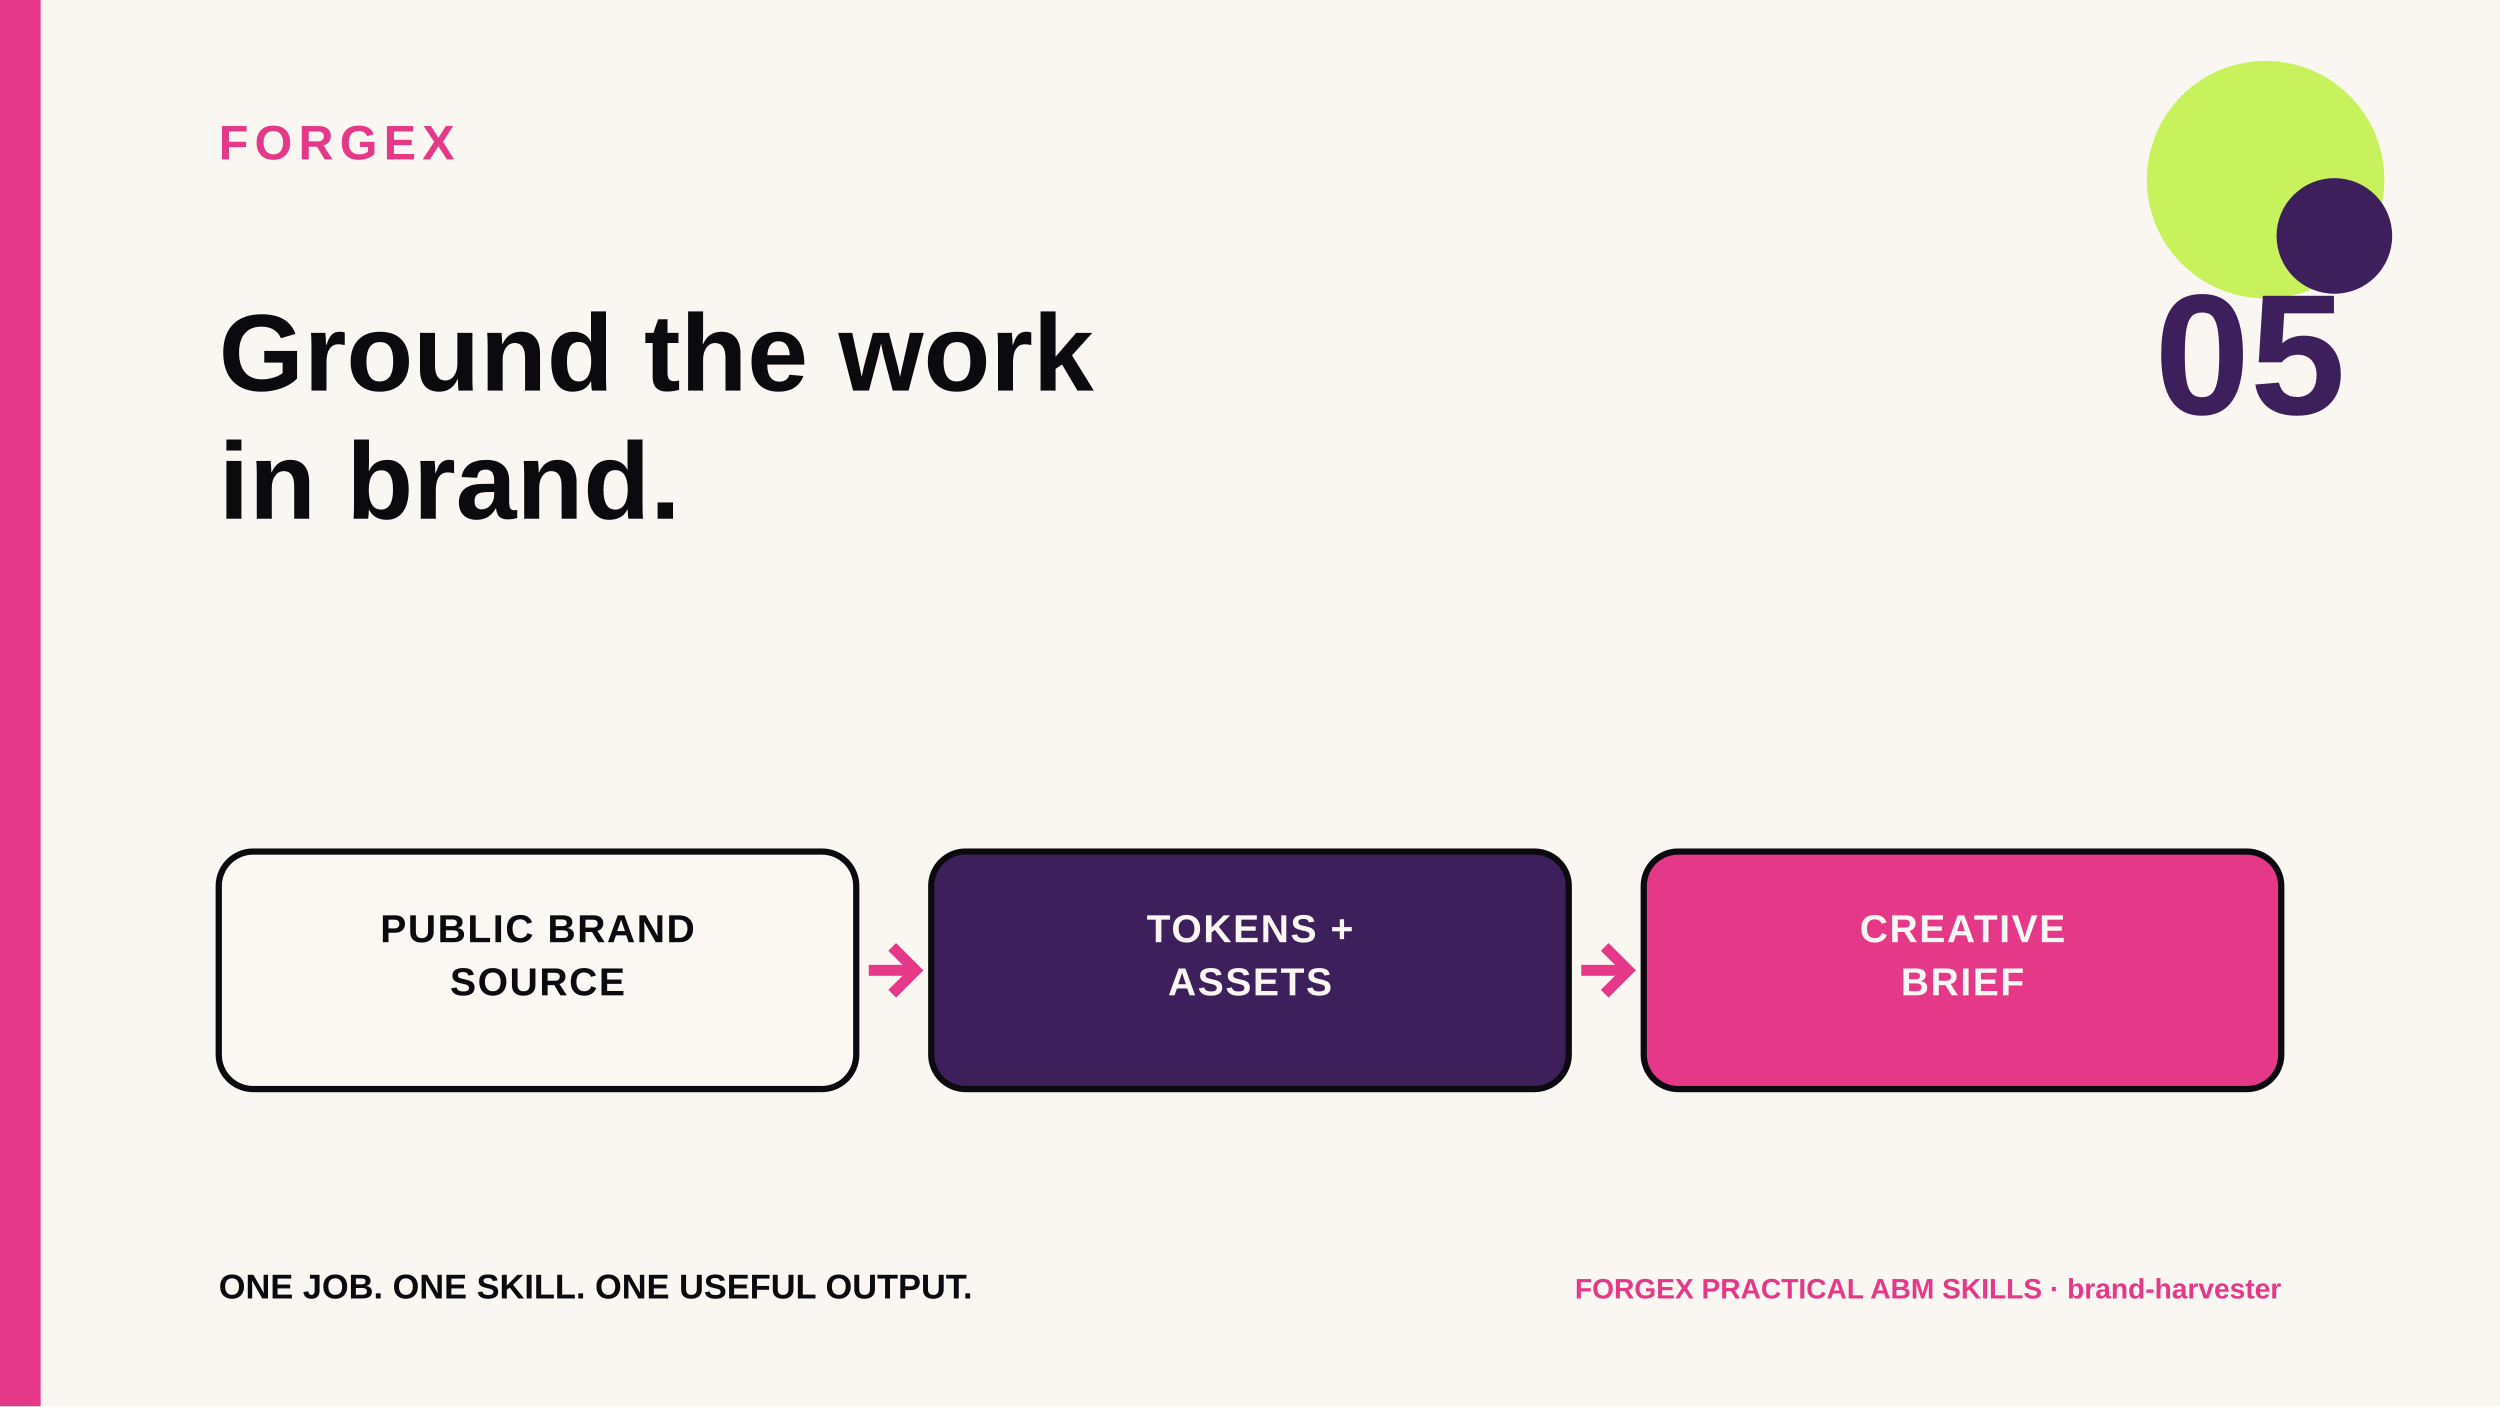
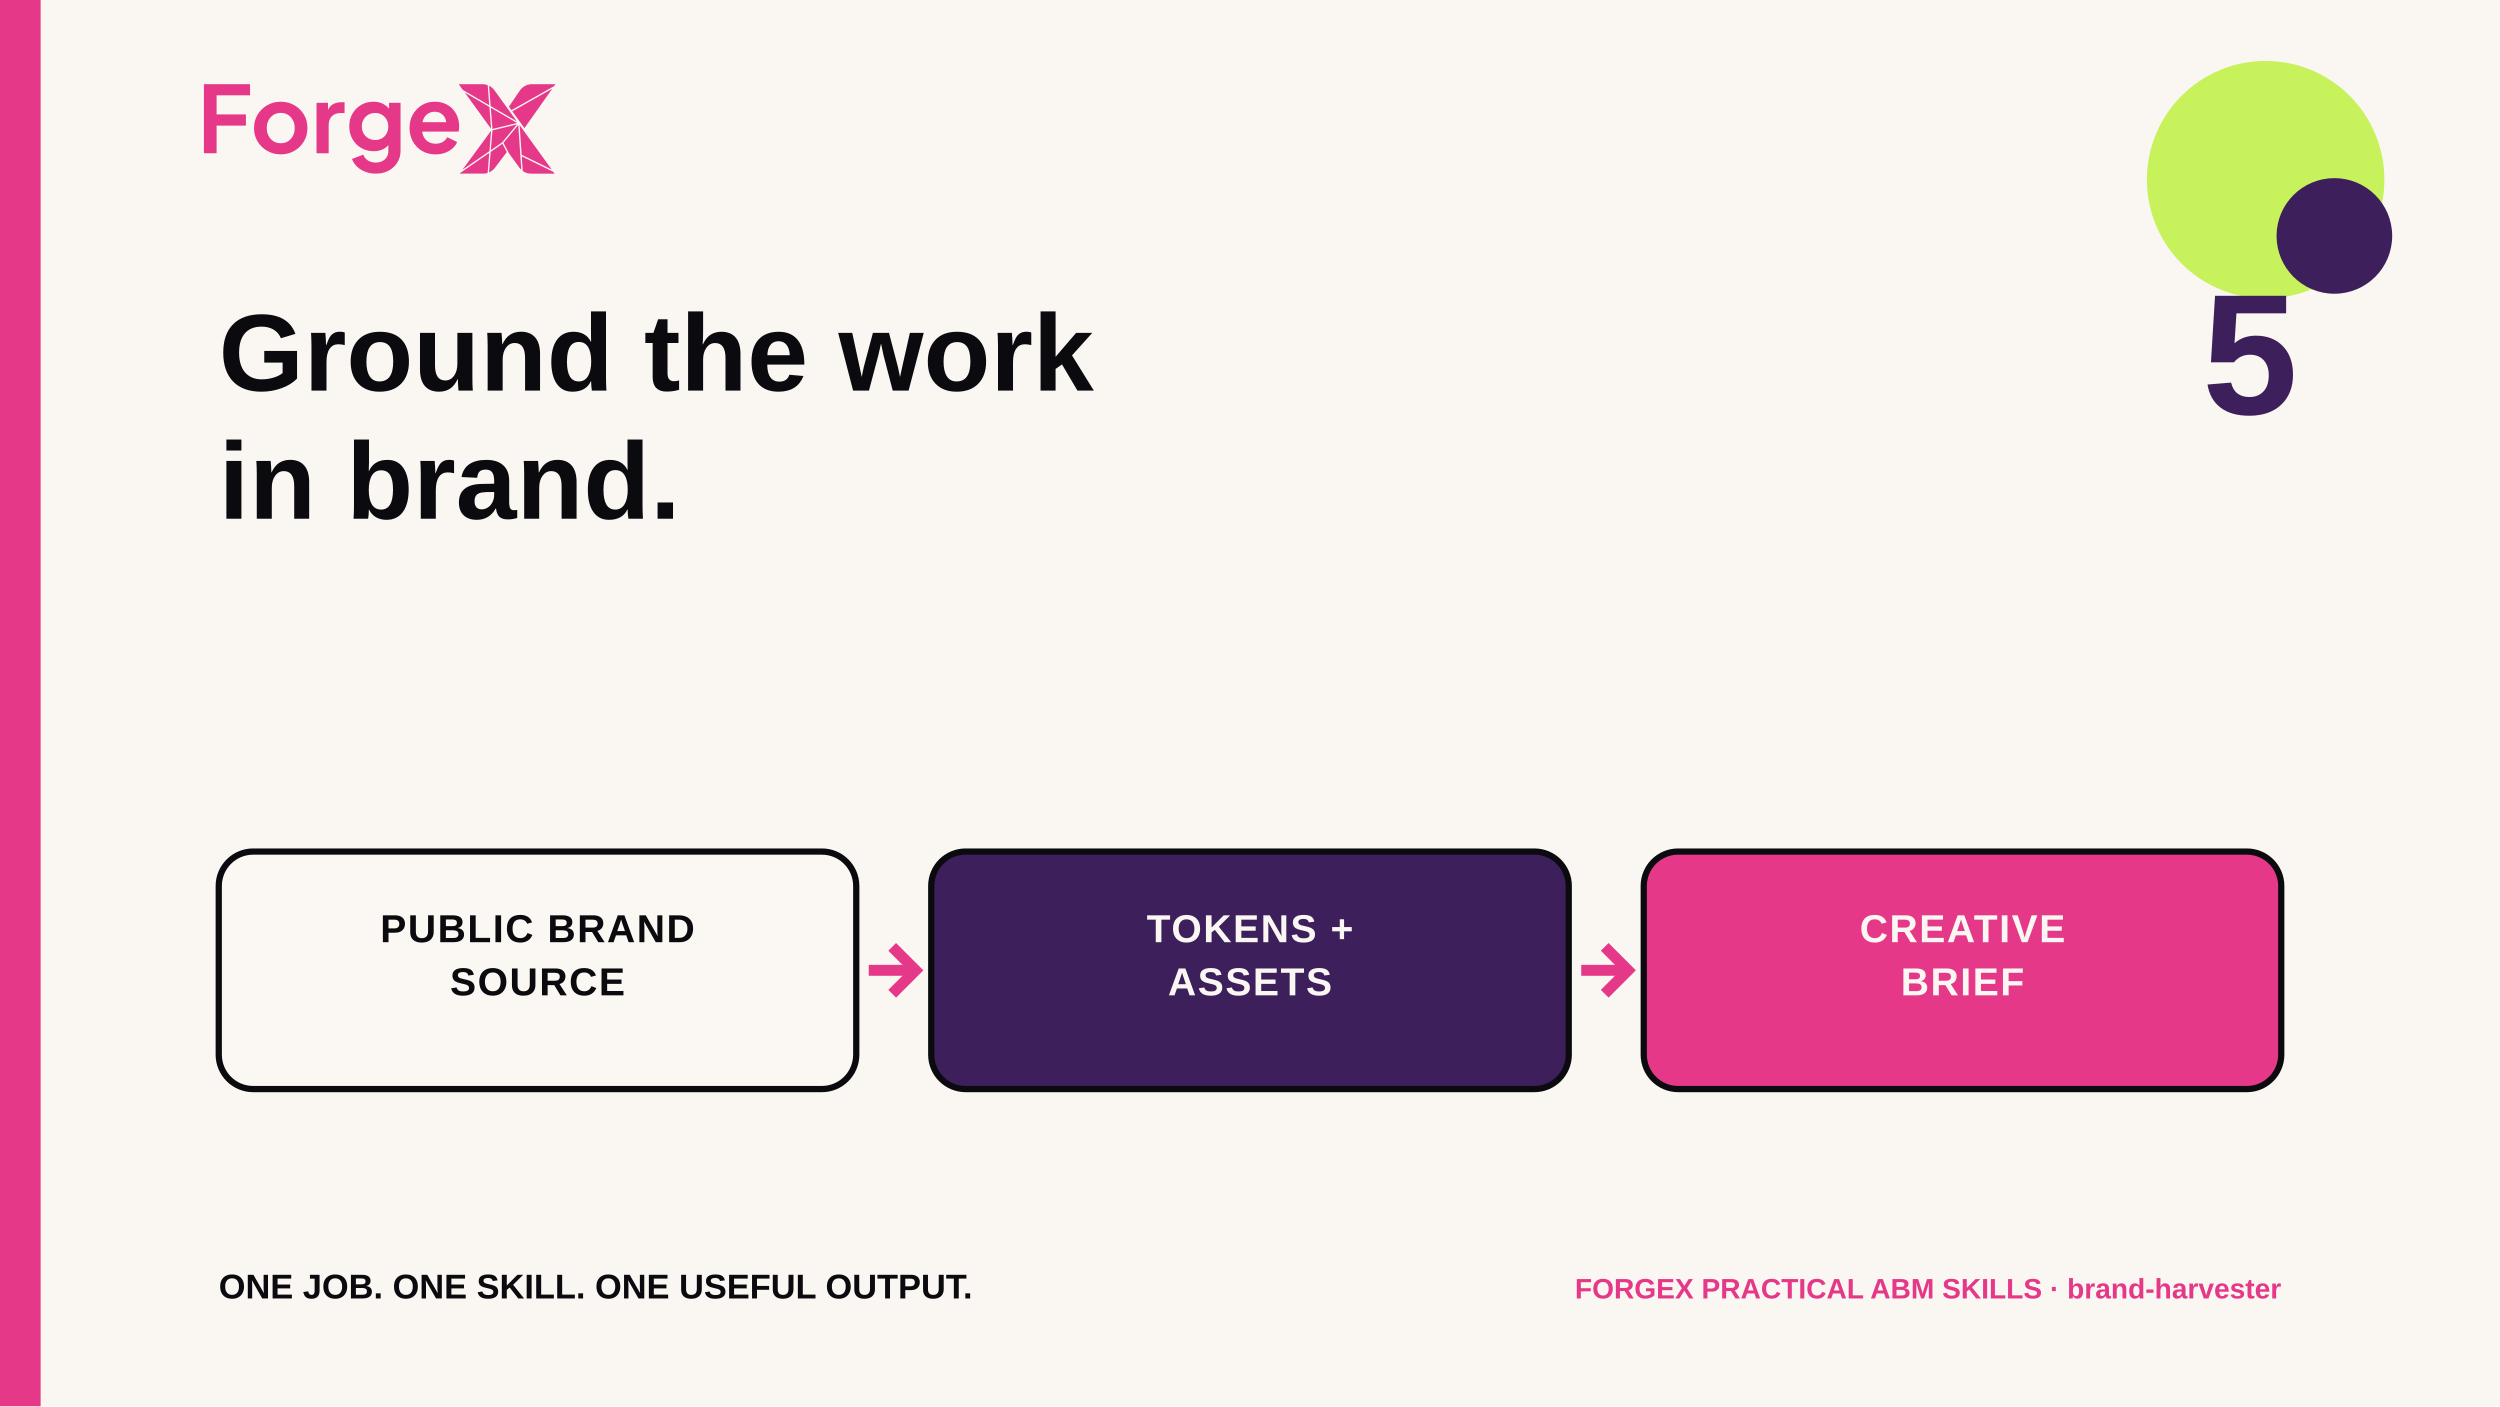
<svg xmlns="http://www.w3.org/2000/svg" width="1600" height="900" viewBox="0 0 1600 900">
  <rect width="1600" height="900" fill="#FAF7F2" />
  <rect x="0" y="0" width="26" height="900" fill="#E63888" />
  <circle cx="1450" cy="115" r="76" fill="#C7F25C" />
  <circle cx="1494" cy="151" r="37" fill="#3D1F5C" />
-   <text x="140" y="102" font-family="Arial, Helvetica, sans-serif" font-size="31" font-weight="900" fill="#E63888" letter-spacing="4">FORGEX</text>
-   <text x="1440" y="265" text-anchor="middle" font-family="Arial, Helvetica, sans-serif" font-size="110" font-weight="900" fill="#3D1F5C">05</text>
+   <svg x="108" y="44" width="270" height="77" viewBox="0 0 1080 307.2">
+     <g fill="#E63888">
+       <path d="M90,215.9V39.1h118.2v28.5h-85.7v48.9h75v28.7h-75v70.7H90z" />
+       <path d="M286.7,218.8c-12.5,0-23.9-2.9-34.3-8.8c-10.4-5.9-18.6-13.8-24.8-24c-6.2-10.1-9.3-21.7-9.3-34.6c0-13,3.1-24.5,9.3-34.6c6.2-10.1,14.4-18.1,24.7-24c10.3-5.9,21.8-8.8,34.4-8.8c12.8,0,24.4,2.9,34.6,8.8c10.3,5.9,18.5,13.8,24.6,23.9c6.1,10.1,9.1,21.6,9.1,34.8c0,13-3.1,24.5-9.3,34.6c-6.2,10.1-14.4,18.1-24.7,24C310.9,215.8,299.4,218.8,286.7,218.8z M286.7,190.3c7.1,0,13.3-1.7,18.6-5c5.3-3.3,9.5-8,12.6-13.9c3.1-5.9,4.6-12.6,4.6-20.1c0-7.4-1.5-14.1-4.6-19.9c-3.1-5.9-7.3-10.4-12.6-13.8c-5.3-3.3-11.5-5-18.6-5c-7,0-13.1,1.7-18.5,5c-5.4,3.3-9.6,7.9-12.7,13.8c-3.1,5.9-4.6,12.5-4.6,19.9c0,7.4,1.5,14.1,4.6,20.1c3.1,5.9,7.3,10.6,12.7,13.9C273.6,188.6,279.8,190.3,286.7,190.3z" />
+       <path d="M378.3,215.9V86.8h29.4v28.7l-2.4-4.3c3-9.6,7.7-16.4,14.1-20.2c6.4-3.8,14.1-5.7,23.1-5.7h7.6v27.8h-11.2c-8.9,0-16,2.7-21.4,8.1c-5.4,5.4-8.1,13-8.1,22.8v71.9H378.3z" />
+       <path d="M530,268.1c-9.7,0-18.6-1.6-26.8-4.7c-8.2-3.2-15.3-7.6-21.2-13.2c-5.9-5.6-10.2-12.2-12.9-19.8l29-10.9c1.9,6,5.7,10.9,11.3,14.6c5.6,3.7,12.5,5.6,20.5,5.6c6.3,0,11.9-1.2,16.7-3.6c4.8-2.4,8.6-5.8,11.4-10.3c2.8-4.5,4.2-9.9,4.2-16.3v-29.4l5.7,7.1c-4.4,7.8-10.3,13.6-17.7,17.6c-7.4,4-15.9,5.9-25.5,5.9c-11.9,0-22.5-2.8-32-8.3c-9.5-5.5-17-13.1-22.4-22.8c-5.5-9.7-8.2-20.5-8.2-32.5c0-12.2,2.7-23,8.2-32.5c5.5-9.5,12.9-17,22.2-22.4c9.3-5.5,19.9-8.2,31.8-8.2c9.6,0,18.1,2,25.4,6.1c7.3,4,13.4,9.8,18.3,17.4l-4,7.8V86.8h29.4v122.7c0,11.2-2.7,21.3-8.2,30.1c-5.5,8.9-12.9,15.8-22.3,20.9C553.2,265.6,542.3,268.1,530,268.1z M528.6,182c6.6,0,12.5-1.5,17.4-4.4c5-2.9,8.9-7,11.7-12.2c2.9-5.2,4.3-11.2,4.3-18c0-6.6-1.5-12.6-4.4-17.8c-2.9-5.2-6.9-9.3-11.9-12.3c-5-3-10.7-4.5-17.2-4.5s-12.3,1.5-17.6,4.5c-5.2,3-9.3,7.1-12.2,12.3c-2.9,5.2-4.4,11.2-4.4,17.8c0,6.6,1.5,12.6,4.4,17.8c2.9,5.2,7,9.3,12.1,12.3C516,180.5,521.9,182,528.6,182z" />
+       <path d="M683.1,218.8c-13.3,0-25-3-35-9c-10-6-17.8-14.2-23.4-24.4c-5.5-10.3-8.3-21.7-8.3-34.2c0-13,2.8-24.5,8.5-34.5c5.7-10,13.4-18,23-23.9c9.6-5.9,20.6-8.8,32.7-8.8c10.1,0,19,1.7,26.7,5c7.7,3.3,14.2,7.9,19.6,13.8c5.4,5.9,9.5,12.5,12.3,20.1c2.8,7.5,4.3,15.6,4.3,24.3c0,2.4-0.1,4.7-0.4,7c-0.2,2.3-0.7,4.4-1.3,6.3h-99.7v-24h82.1l-15,11.2c1.6-7.3,1.3-13.8-0.8-19.5c-2.1-5.7-5.6-10.2-10.4-13.5c-4.8-3.3-10.6-5-17.4-5c-6.5,0-12.3,1.7-17.3,5c-5.1,3.3-8.9,8.1-11.5,14.2c-2.6,6.2-3.6,13.7-3,22.5c-0.6,7.9,0.4,14.9,3.2,21c2.8,6.1,6.9,10.8,12.3,14.1c5.5,3.3,11.7,5,18.9,5c7.1,0,13.2-1.5,18.2-4.5c5-3,8.9-7,11.7-12.1l25.2,12.3c-2.5,6.2-6.5,11.6-11.9,16.4c-5.4,4.7-11.8,8.5-19.2,11.2C699.8,217.4,691.8,218.8,683.1,218.8z" />
+       <path d="M986.5,44l3.5-4.9h-60.1c-12.5,0-24.2,6.2-31.2,16.5l-27.8,41l6.5,9L986.5,44z" />
+       <polygon points="910.6,151.6 981.8,50.7 879.5,108.5" />
+       <path d="M824.2,212.4l-4.3,52.6c5.9-2.6,11.2-6.6,15.2-11.9l30.3-40.2l-11.2-21.2L824.2,212.4z" />
+       <path d="M816.5,41.5c-4.2-1.6-8.6-2.4-13.2-2.4h-60.8l6.3,9.2l4,5.5l67.6,39.3L816.5,41.5z" />
+       <path d="M745.5,266.8l-0.9,1.3H805c3.9,0,7.7-0.6,11.3-1.7l4.2-51.4L745.5,266.8z" />
+       <polygon points="825.1,158.5 751.8,258.2 820.9,210.5" />
+       <polygon points="824.5,99.4 828.7,153.7 891.5,138.4" />
+       <polygon points="891.5,142 828.7,157.3 824.6,207.9 853.7,187.8" />
+       <path d="M906.2,261.3c6.3,4.4,13.8,6.9,21.7,6.9h60c-1.1-1.5-2.2-3.1-3.3-4.6L903.7,224L906.2,261.3z" />
+       <polygon points="757.9,60.7 825.1,153.2 820.8,97.3" />
+       <path d="M980.3,257.5c-27.4-37.8-54.7-75.6-82-113.5l5.2,75.9L980.3,257.5z" />
+       <path d="M891.1,134.2c-19.1-26.5-38.2-52.9-57.3-79.4c-3.6-5-8.4-9-13.8-11.7l4,52.1L891.1,134.2z" />
+       <path d="M856.9,189.3l14.5,27.5l26,35.7c1.5,2.1,3.3,4,5.1,5.7l-7.8-114.7L856.9,189.3z" />
+     </g>
+   </svg>
+   <text x="1440" y="265" text-anchor="middle" font-family="Arial, Helvetica, sans-serif" font-size="110" font-weight="900" fill="#3D1F5C">5</text>
  <text x="140" y="250" fill="#0B0B0F" font-family="Arial, Helvetica, sans-serif" font-size="70" font-weight="900">Ground the work</text>
  <text x="140" y="332" fill="#0B0B0F" font-family="Arial, Helvetica, sans-serif" font-size="70" font-weight="900">in brand.</text>
  <rect x="140" y="545" width="408" height="152" rx="22" fill="#FBF8F4" stroke="#0B0B0F" stroke-width="4" />
  <path d="M 556 621 L 586 621" stroke="#E63888" stroke-width="7" />
  <path d="M 571 606 L 586 621 L 571 636" fill="none" stroke="#E63888" stroke-width="7" />
  <text x="344" y="603" text-anchor="middle" fill="#0B0B0F" font-family="Arial, Helvetica, sans-serif" font-size="25" font-weight="800" letter-spacing="1">PUBLIC BRAND</text>
  <text x="344" y="637" text-anchor="middle" fill="#0B0B0F" font-family="Arial, Helvetica, sans-serif" font-size="25" font-weight="800" letter-spacing="1">SOURCE</text>
  <rect x="596" y="545" width="408" height="152" rx="22" fill="#3D1F5C" stroke="#0B0B0F" stroke-width="4" />
  <path d="M 1012 621 L 1042 621" stroke="#E63888" stroke-width="7" />
  <path d="M 1027 606 L 1042 621 L 1027 636" fill="none" stroke="#E63888" stroke-width="7" />
  <text x="800" y="603" text-anchor="middle" fill="#FAF7F2" font-family="Arial, Helvetica, sans-serif" font-size="25" font-weight="800" letter-spacing="1">TOKENS +</text>
  <text x="800" y="637" text-anchor="middle" fill="#FAF7F2" font-family="Arial, Helvetica, sans-serif" font-size="25" font-weight="800" letter-spacing="1">ASSETS</text>
  <rect x="1052" y="545" width="408" height="152" rx="22" fill="#E63888" stroke="#0B0B0F" stroke-width="4" />
  <text x="1256" y="603" text-anchor="middle" fill="#FAF7F2" font-family="Arial, Helvetica, sans-serif" font-size="25" font-weight="800" letter-spacing="1">CREATIVE</text>
  <text x="1256" y="637" text-anchor="middle" fill="#FAF7F2" font-family="Arial, Helvetica, sans-serif" font-size="25" font-weight="800" letter-spacing="1">BRIEF</text>
  <text x="140" y="831" font-family="Arial, Helvetica, sans-serif" font-size="22" font-weight="700" fill="#0B0B0F">ONE JOB. ONE SKILL. ONE USEFUL OUTPUT.</text>
  <text x="1460" y="831" text-anchor="end" font-family="Arial, Helvetica, sans-serif" font-size="18" font-weight="700" fill="#E63888">FORGEX PRACTICAL ABM SKILLS · brand-harvester</text>
</svg>
